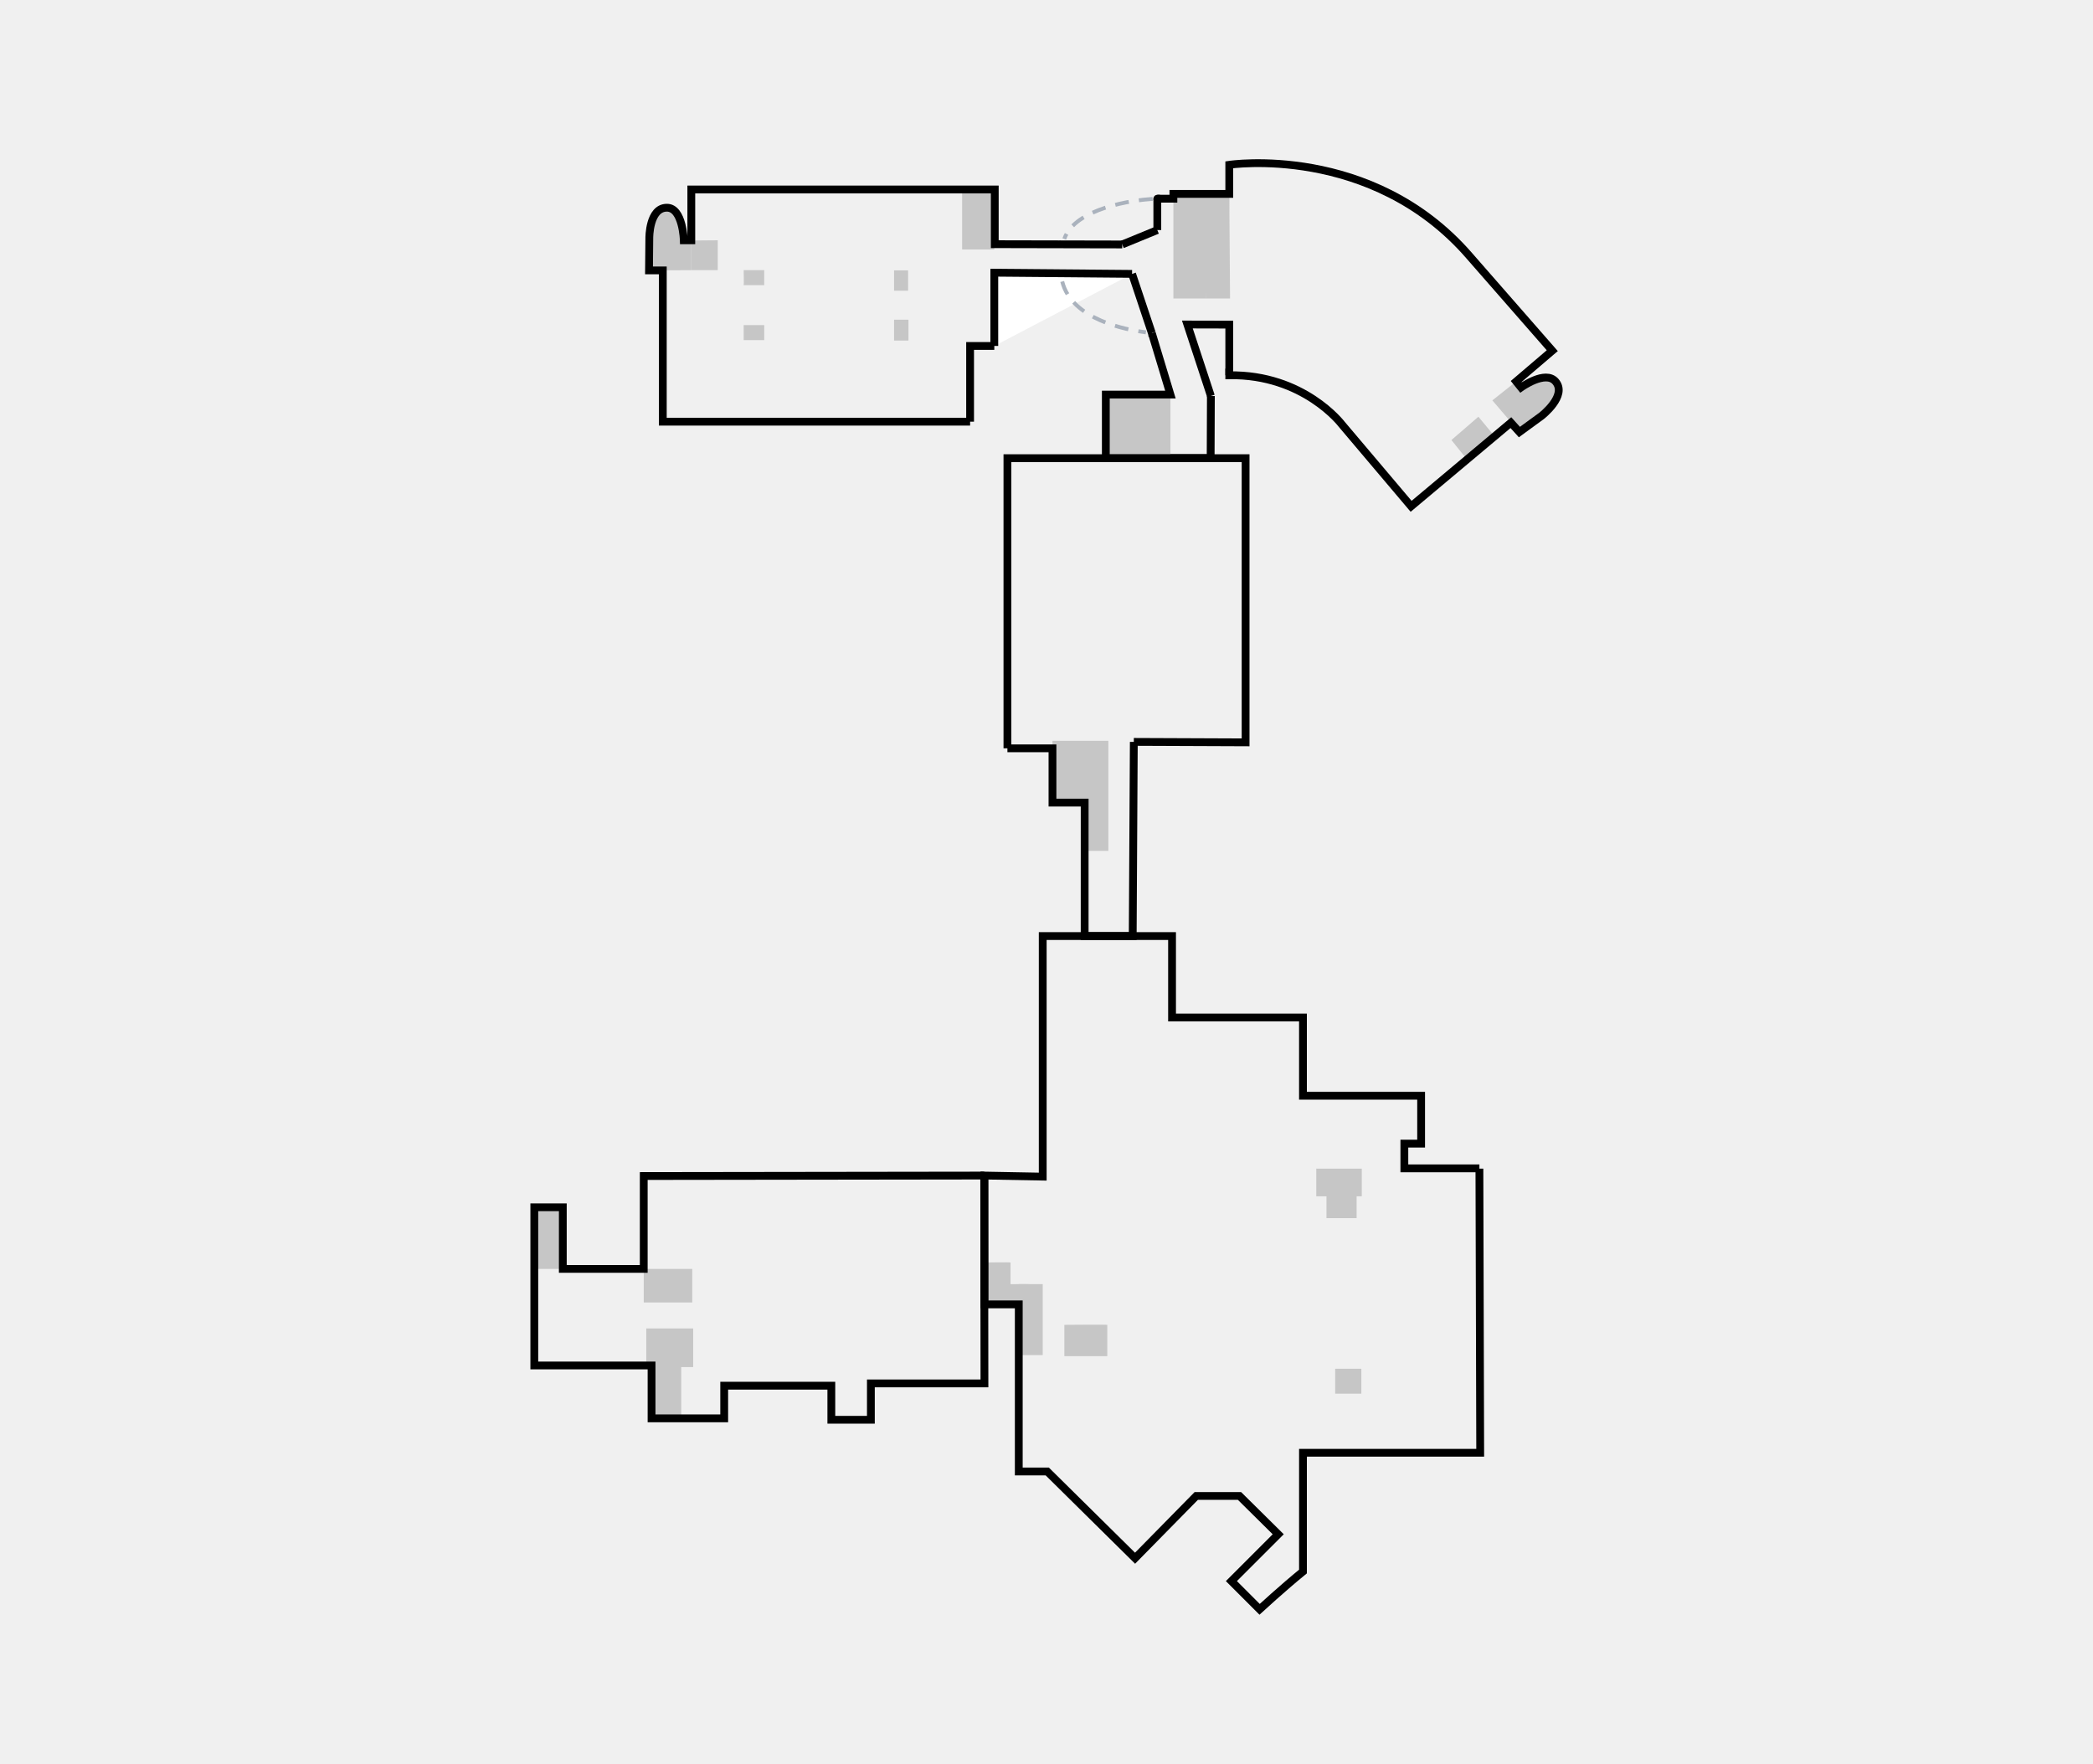
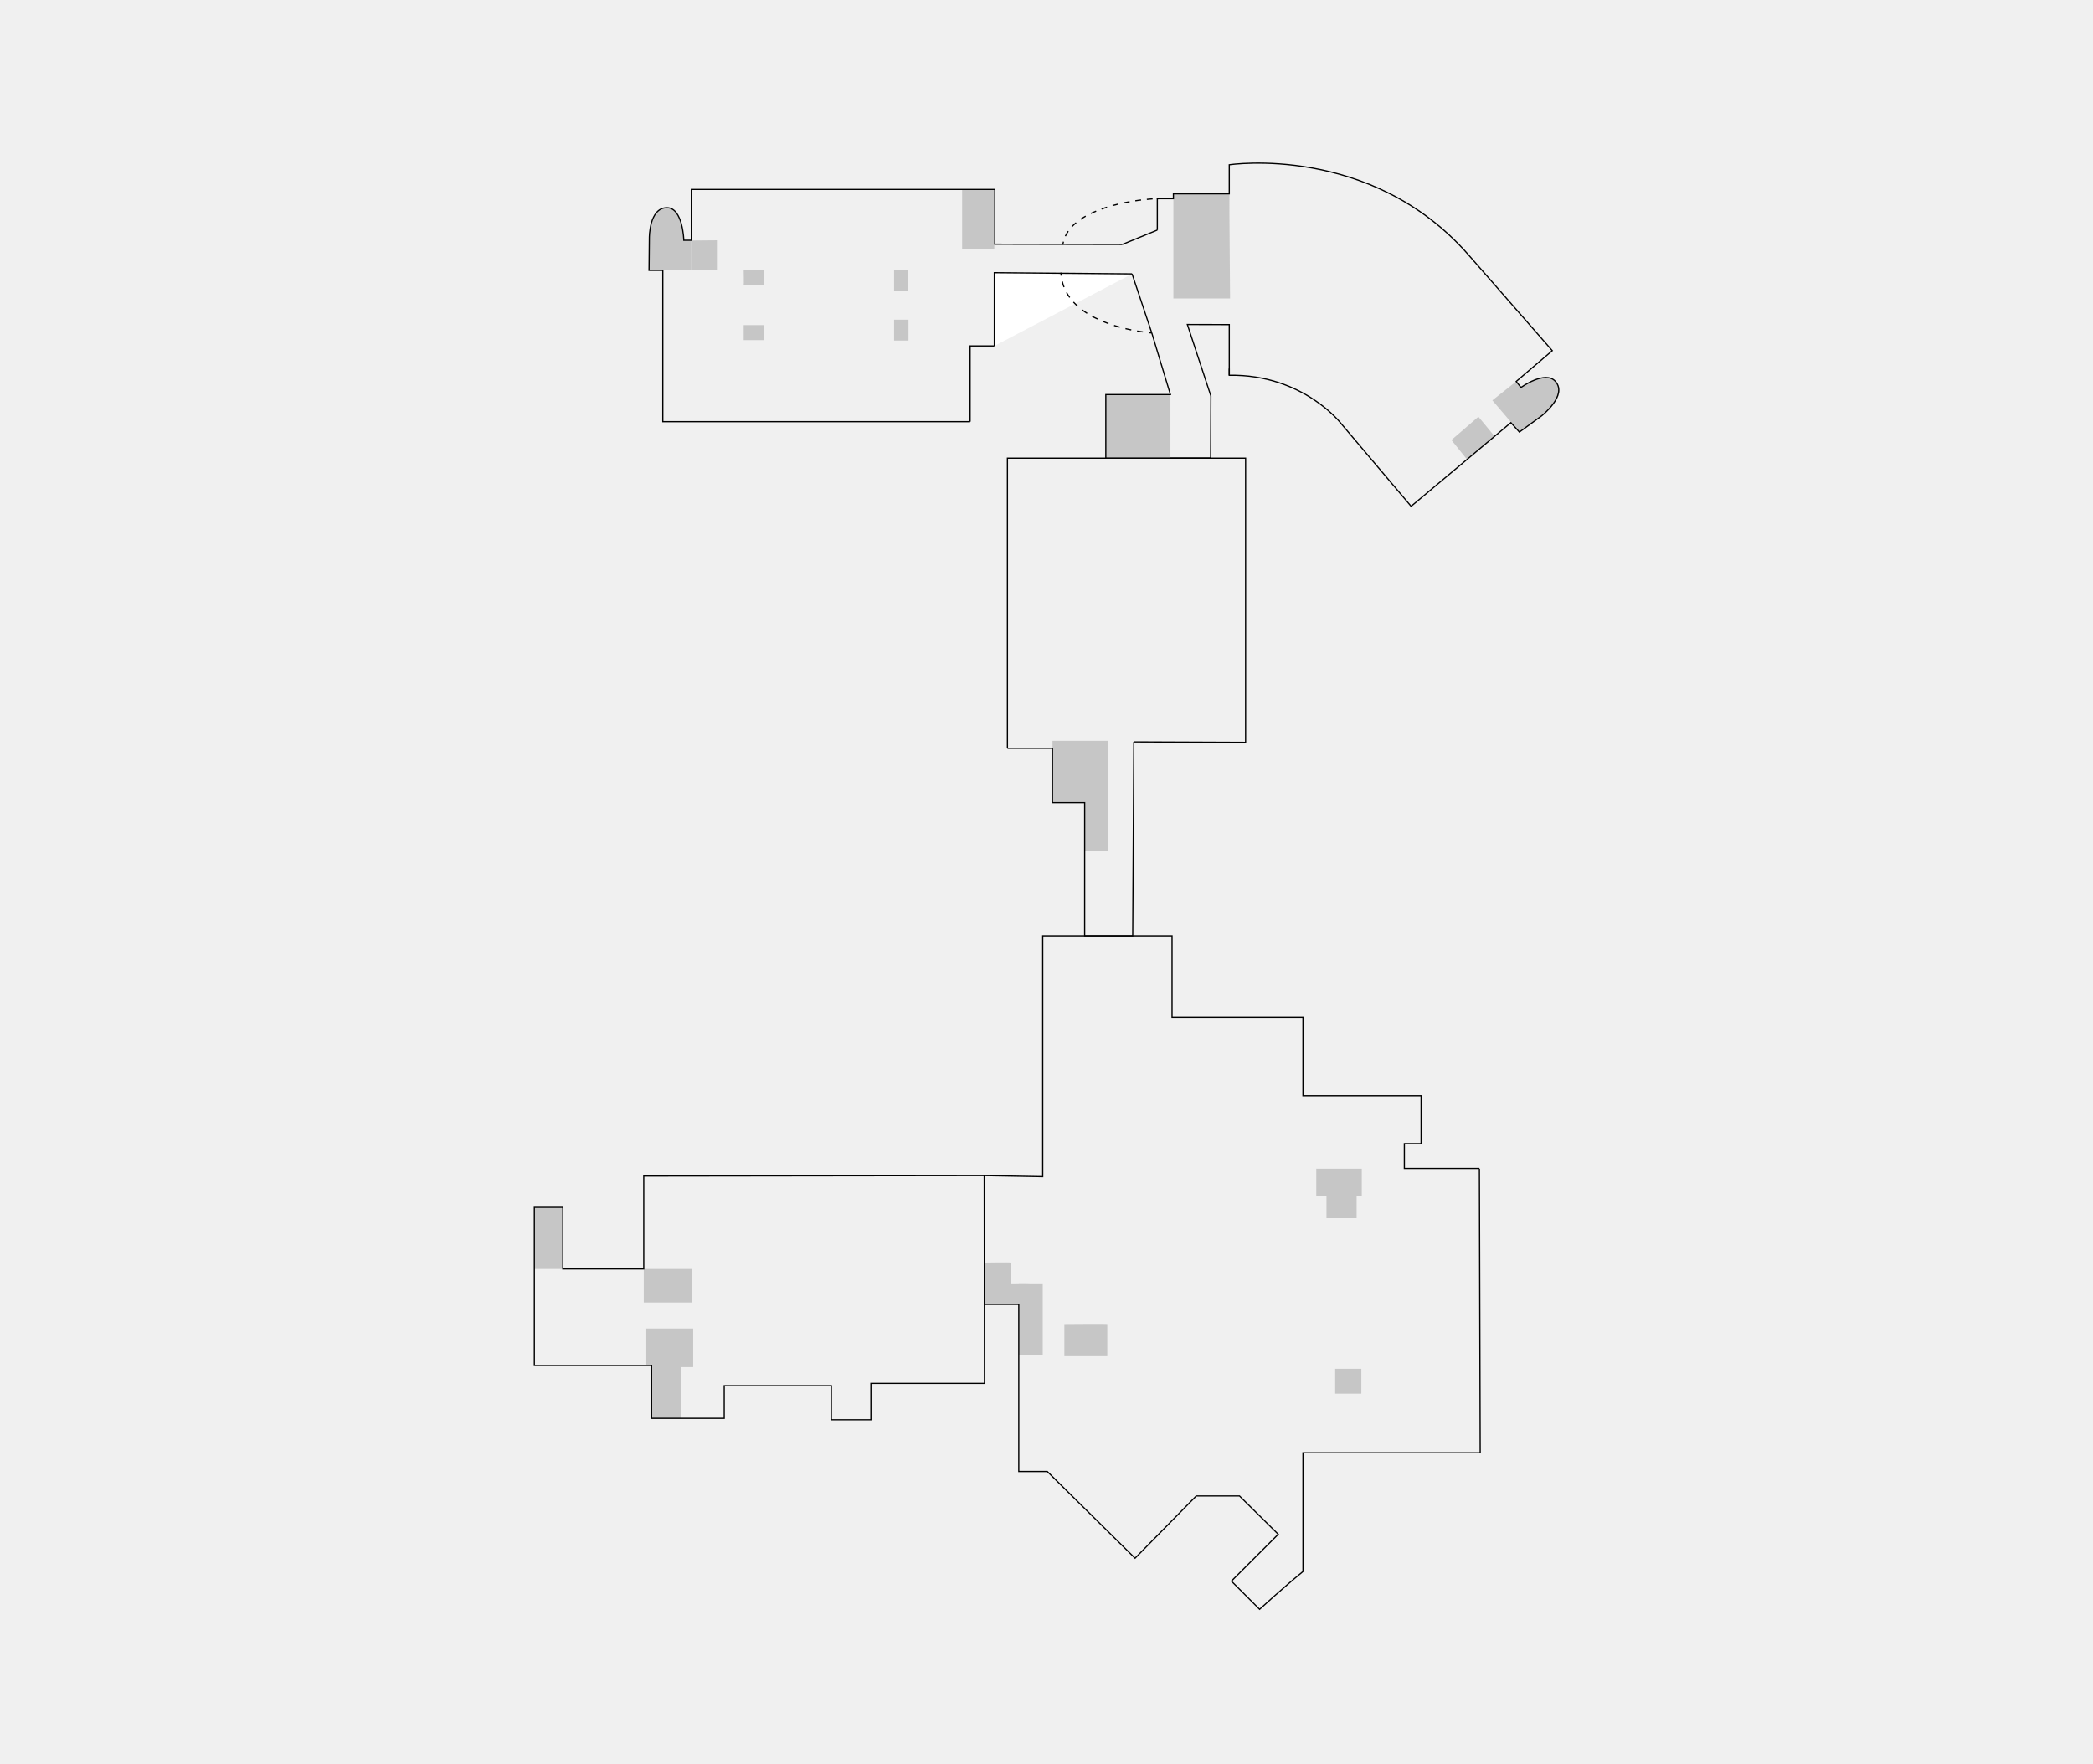
<svg xmlns="http://www.w3.org/2000/svg" id="Layer_1" data-name="Layer 1" viewBox="0 0 6973.28 5874.38">
  <defs>
    <style>
-     .cls-1 { fill: none; stroke: #000; stroke-miterlimit: 10; stroke-width: 26px; }
-     .cls-2 { fill: none; stroke: #aab2bd; stroke-miterlimit: 10; stroke-width: 13px; stroke-dasharray: 46 34; }
-     .cls-3 { fill: none; stroke: #aab2bd; stroke-miterlimit: 10; stroke-width: 13px; stroke-dasharray: 46 34; }
-     .cls-4 { stroke: #000; stroke-miterlimit: 10; stroke-width: 26px; fill: #fff; }
-     .cls-5 { fill: #c6c6c6; }
-   </style>
+       .cls-1, .cls-2, .cls-3 {
+         fill: none;
+       }
+ 
+       .cls-1, .cls-2, .cls-3, .cls-4 {
+         stroke: #000;
+         stroke-miterlimit: 10;
+         stroke-width: 4px;
+       }
+ 
+       .cls-2 {
+         stroke-dasharray: 0 0 0 0 0 0 19.73 19.73;
+       }
+ 
+       .cls-3 {
+         stroke-dasharray: 0 0 0 0 0 0 19.33 19.33;
+       }
+ 
+       .cls-4 {
+         fill: #fff;
+       }
+ 
+       .cls-5 {
+         fill: #c6c6c6;
+       }
+     </style>
  </defs>
  <g id="east_wing_L1" data-name="east wing L1">
    <g id="Layer_3" data-name="Layer 3">
      <rect class="cls-5" x="3394.26" y="4278.3" width="79.8" height="236.42" />
      <rect class="cls-5" x="4385.45" y="3893.52" width="151.61" height="92.21" />
      <rect class="cls-5" x="4419.45" y="3976.86" width="100.47" height="81.57" />
      <path class="cls-5" d="m3546.16,4518.26v-104.33s143.03-1.18,143.03,0v104.33h-143.03Z" />
      <rect class="cls-5" x="4448.41" y="4560.23" width="87.18" height="83.04" />
      <path class="cls-5" d="m3279.9,4345.02v-138.72s86.88-1.58,86.88,0v138.72h-86.88Z" />
      <path class="cls-5" d="m3343.72,4343.91v-65.28s86.88-.75,86.88,0v65.28h-86.88Z" />
    </g>
    <g id="Layer_2" data-name="Layer 2">
      <path class="cls-1" d="m4928.94,3892.64h-250.02v-82.45h55.85v-159.58h-393.64v-260.66h-436.19v-271.3h-430.88v801.47l-194.16-3.54v429.11h114.36v556.77h94.87l292.57,289.03,203.92-207.46h144.02l129.05,127.66-156.03,156.03,93.98,93.98s77.14-70.92,144.51-125.89v-395.7h590.47l-2.66-946.57" />
    </g>
  </g>
  <g id="PERRY_L3" data-name="PERRY L3">
    <g id="Layer_3-2" data-name="Layer 3-2">
      <polyline class="cls-5" points="3506.56 2673.95 3506.56 2468.16 3692.77 2468.16 3692.77 2834.8 3613.8 2834.8 3613.8 2673.95" />
    </g>
    <g id="Layer_2-2" data-name="Layer 2-2">
      <polyline class="cls-1" points="3777.55 2471.74 3773.9 3118.65 3613.75 3118.52 3613.8 2673.95 3506.56 2673.95 3506.56 2493.18 3356.44 2493.18" />
      <polyline class="cls-1" points="3356.44 2493.18 3356.44 1526.55 4149.97 1526.55 4149.97 2473.27 3777.55 2471.74" />
    </g>
  </g>
  <g id="west_wing_L1" data-name="west wing L1">
    <g id="Layer_3-3" data-name="Layer 3-3">
      <polygon class="cls-5" points="2269.61 4725.43 2269.61 4554.62 2309.44 4554.62 2309.44 4425.94 2153.18 4425.94 2153.18 4549.26 2172.33 4549.26 2172.33 4725.43 2269.61 4725.43" />
      <rect class="cls-5" x="2144.76" y="4227.56" width="161.62" height="111.83" />
      <rect class="cls-5" x="1780.16" y="4022.28" width="94.98" height="205.28" />
    </g>
    <g id="Layer_2-3" data-name="Layer 2-3">
      <path class="cls-1" d="m3279.14,3916.58l-1134.38,1.53v309.45h-269.62v-205.28h-94.98v526.98h390.64v176.17h242.04v-108.77h356.94v113.53h131.74v-121.19h378.38l-.77-692.43" />
    </g>
  </g>
  <g id="OCC_L2-L4" data-name="OCC L2-L4">
    <g id="Layer_3-4" data-name="Layer 3-4">
      <polygon class="cls-5" points="2391.31 800.53 2391.31 900.1 2303.23 900.1 2303.23 801.3 2391.31 800.53" />
      <rect class="cls-5" x="3205.53" y="631.25" width="107.23" height="199.91" />
      <path class="cls-5" d="m2477.7,900.1h68.43v49.96s-69.45,0-68.43,0,0-49.96,0-49.96Z" />
      <rect class="cls-5" x="2477.69" y="1083.17" width="68.44" height="50.04" />
      <rect class="cls-5" x="2978.8" y="1065.13" width="48" height="69.45" />
      <rect class="cls-5" x="2978.8" y="900.87" width="46.72" height="67.66" />
      <path class="cls-5" d="m2303.23,801.3h-25.02s-4.09-106.72-56.17-109.28-59.74,94.72-59.74,94.72v114.13l140.94-.77v-98.81h-.01Z" />
    </g>
    <g id="Layer_2-4" data-name="Layer 2-4">
      <path class="cls-1" d="m3738.99,814.45l-424.7-.9v-182.3h-1011.06v169.28h-25.02s-2.91-108.47-56.17-108.51c-59.74-.05-58.72,101.11-58.72,101.11l-1.02,107.74h45.96v504h1023.83" />
      <polyline class="cls-4" points="3312.76 1152.62 3312.76 908.53 3771.73 912.49" />
      <polyline class="cls-1" points="3312.76 1152.62 3232.08 1152.62 3232.08 1404.87" />
    </g>
  </g>
  <g id="MOB_L2" data-name="MOB L2">
    <g id="Layer_3-5" data-name="Layer 3-5">
      <polygon class="cls-5" points="3909.46 645.94 3909.46 994.45 4018.99 994.45 4018.99 740.15 4094.31 740.15 4095.59 645.94 3909.46 645.94" />
      <path class="cls-5" d="m4979.35,1453.8c.45-.38-53.73-65.39-53.73-65.39l-89.87,77.62,51.88,64.7,91.72-76.93h0Z" />
      <path class="cls-5" d="m5051.5,1270.96l16.09,19.91s72-61.27,116.17-18.38-43.86,109.97-43.86,109.97l-77.67,57.01-90.09-105.61,79.37-62.9h-.01Z" />
      <rect class="cls-5" x="3684.27" y="1314.62" width="215.23" height="211.4" />
      <polyline class="cls-5" points="4018.99 994.45 4095.59 994.45 4098.22 994.45 4095.59 645.94 3998.15 720.74 4018.22 987.56" />
    </g>
    <g id="Layer_2-5" data-name="Layer 2-5">
      <line class="cls-1" x1="4095.59" y1="1228.07" x2="4095.59" y2="1250.27" />
      <polyline class="cls-1" points="3837.46 1109.34 3899.5 1314.62 3684.27 1314.62 3684.27 1526.03 4033.54 1526.03 4034.31 1319.22" />
      <g>
        <path class="cls-1" d="m3534.64,908.53c.19,3.38.48,6.7.86,9.96" />
        <path class="cls-2" d="m3539.02,937.91c31.77,128.1,217.27,161.72,278.7,169.39" />
        <path class="cls-1" d="m3827.51,1108.43c6.38.67,9.95.91,9.95.91" />
      </g>
      <line class="cls-1" x1="3738.99" y1="814.45" x2="3855.84" y2="766.45" />
      <line class="cls-1" x1="3855.84" y1="662.03" x2="3855.84" y2="766.45" />
      <g>
        <path class="cls-1" d="m3855.84,662.03c-4.34,0,12.03,0,3.65,0" />
        <path class="cls-3" d="m3840.17,662.65c-63.61,4.01-257.24,29.67-294.3,133.3" />
        <path class="cls-1" d="m3543.04,805.19c-.82,3.19-1.49,6.46-2.02,9.79" />
      </g>
      <path class="cls-1" d="m4034.31,1319.22l-78.34-238.05,139.61.35v168.77c248.17-3.83,374.55,163.15,374.55,163.15l231.32,273.45,332.43-278.81,28.34,31.4,73.53-53.62s87.57-67.91,46.72-114.89c-33.7-38.75-114.89,19.91-114.89,19.91l-16.09-19.91,120.26-102.64-277.28-317.11c-325.28-373.79-798.89-302.18-798.89-302.18v96.9h-186.13v16.09h-53.61" />
    </g>
    <line class="cls-1" x1="3771.73" y1="912.49" x2="3837.46" y2="1109.34" />
  </g>
</svg>
